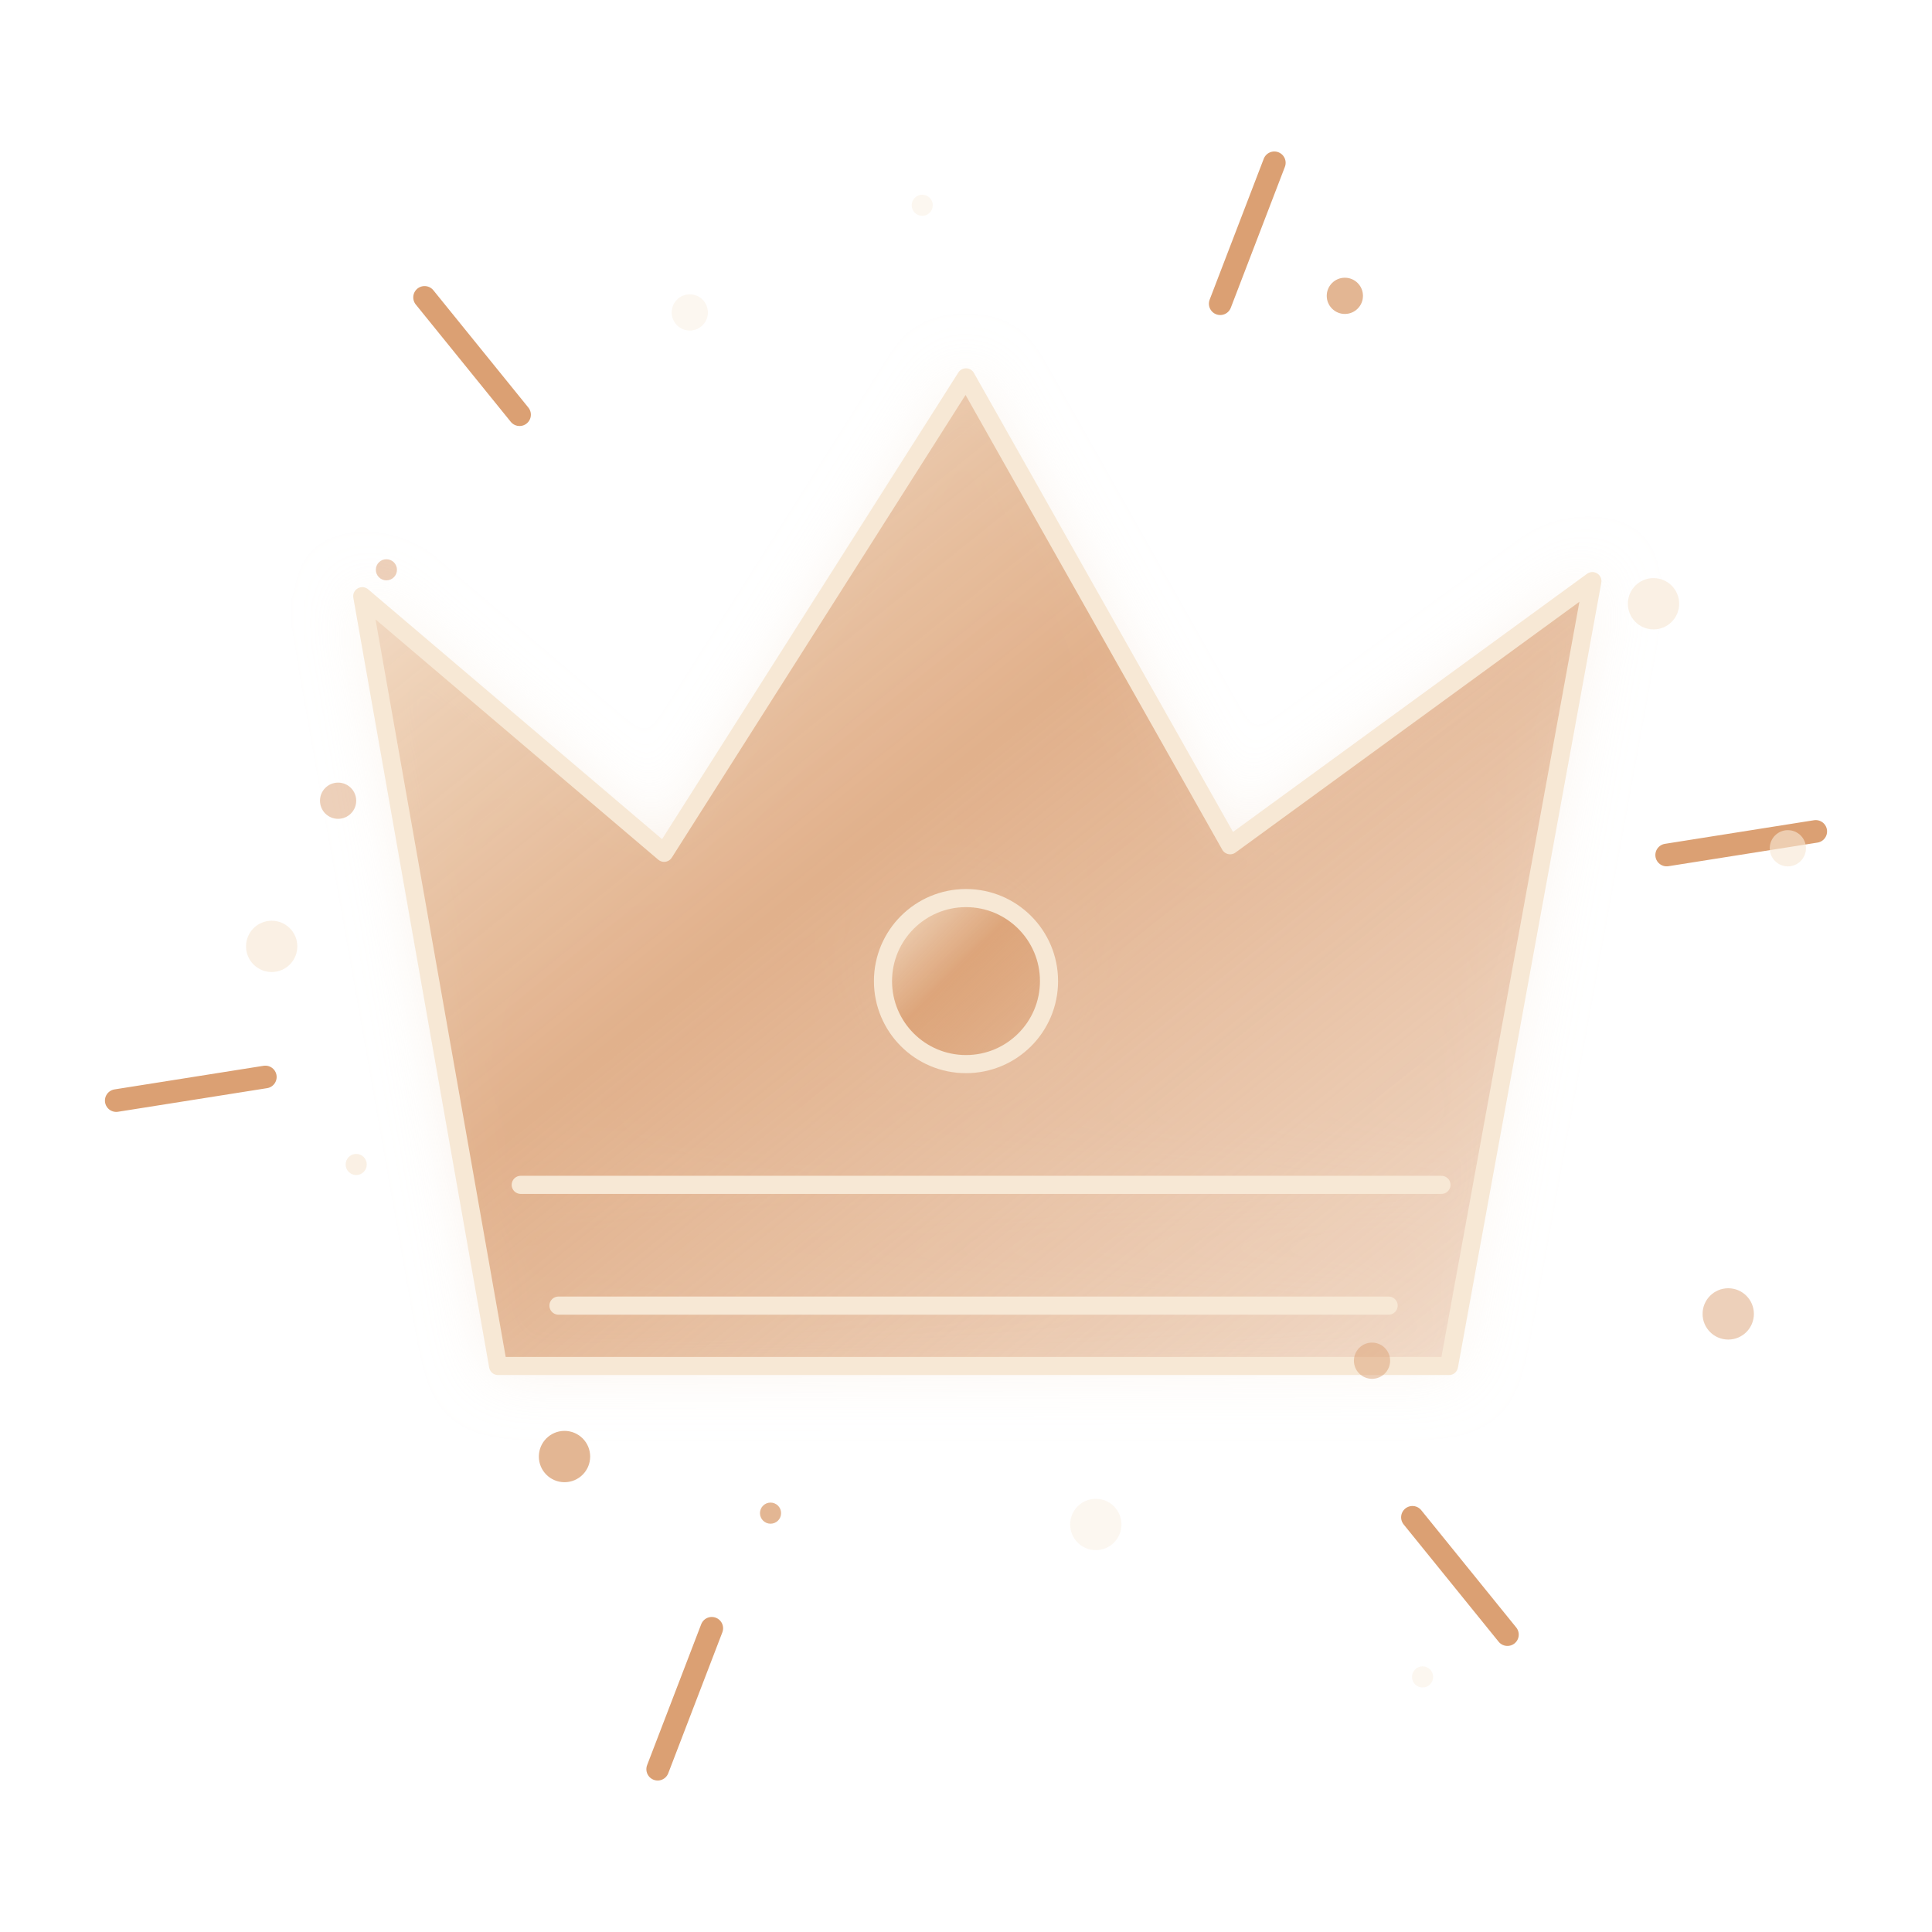
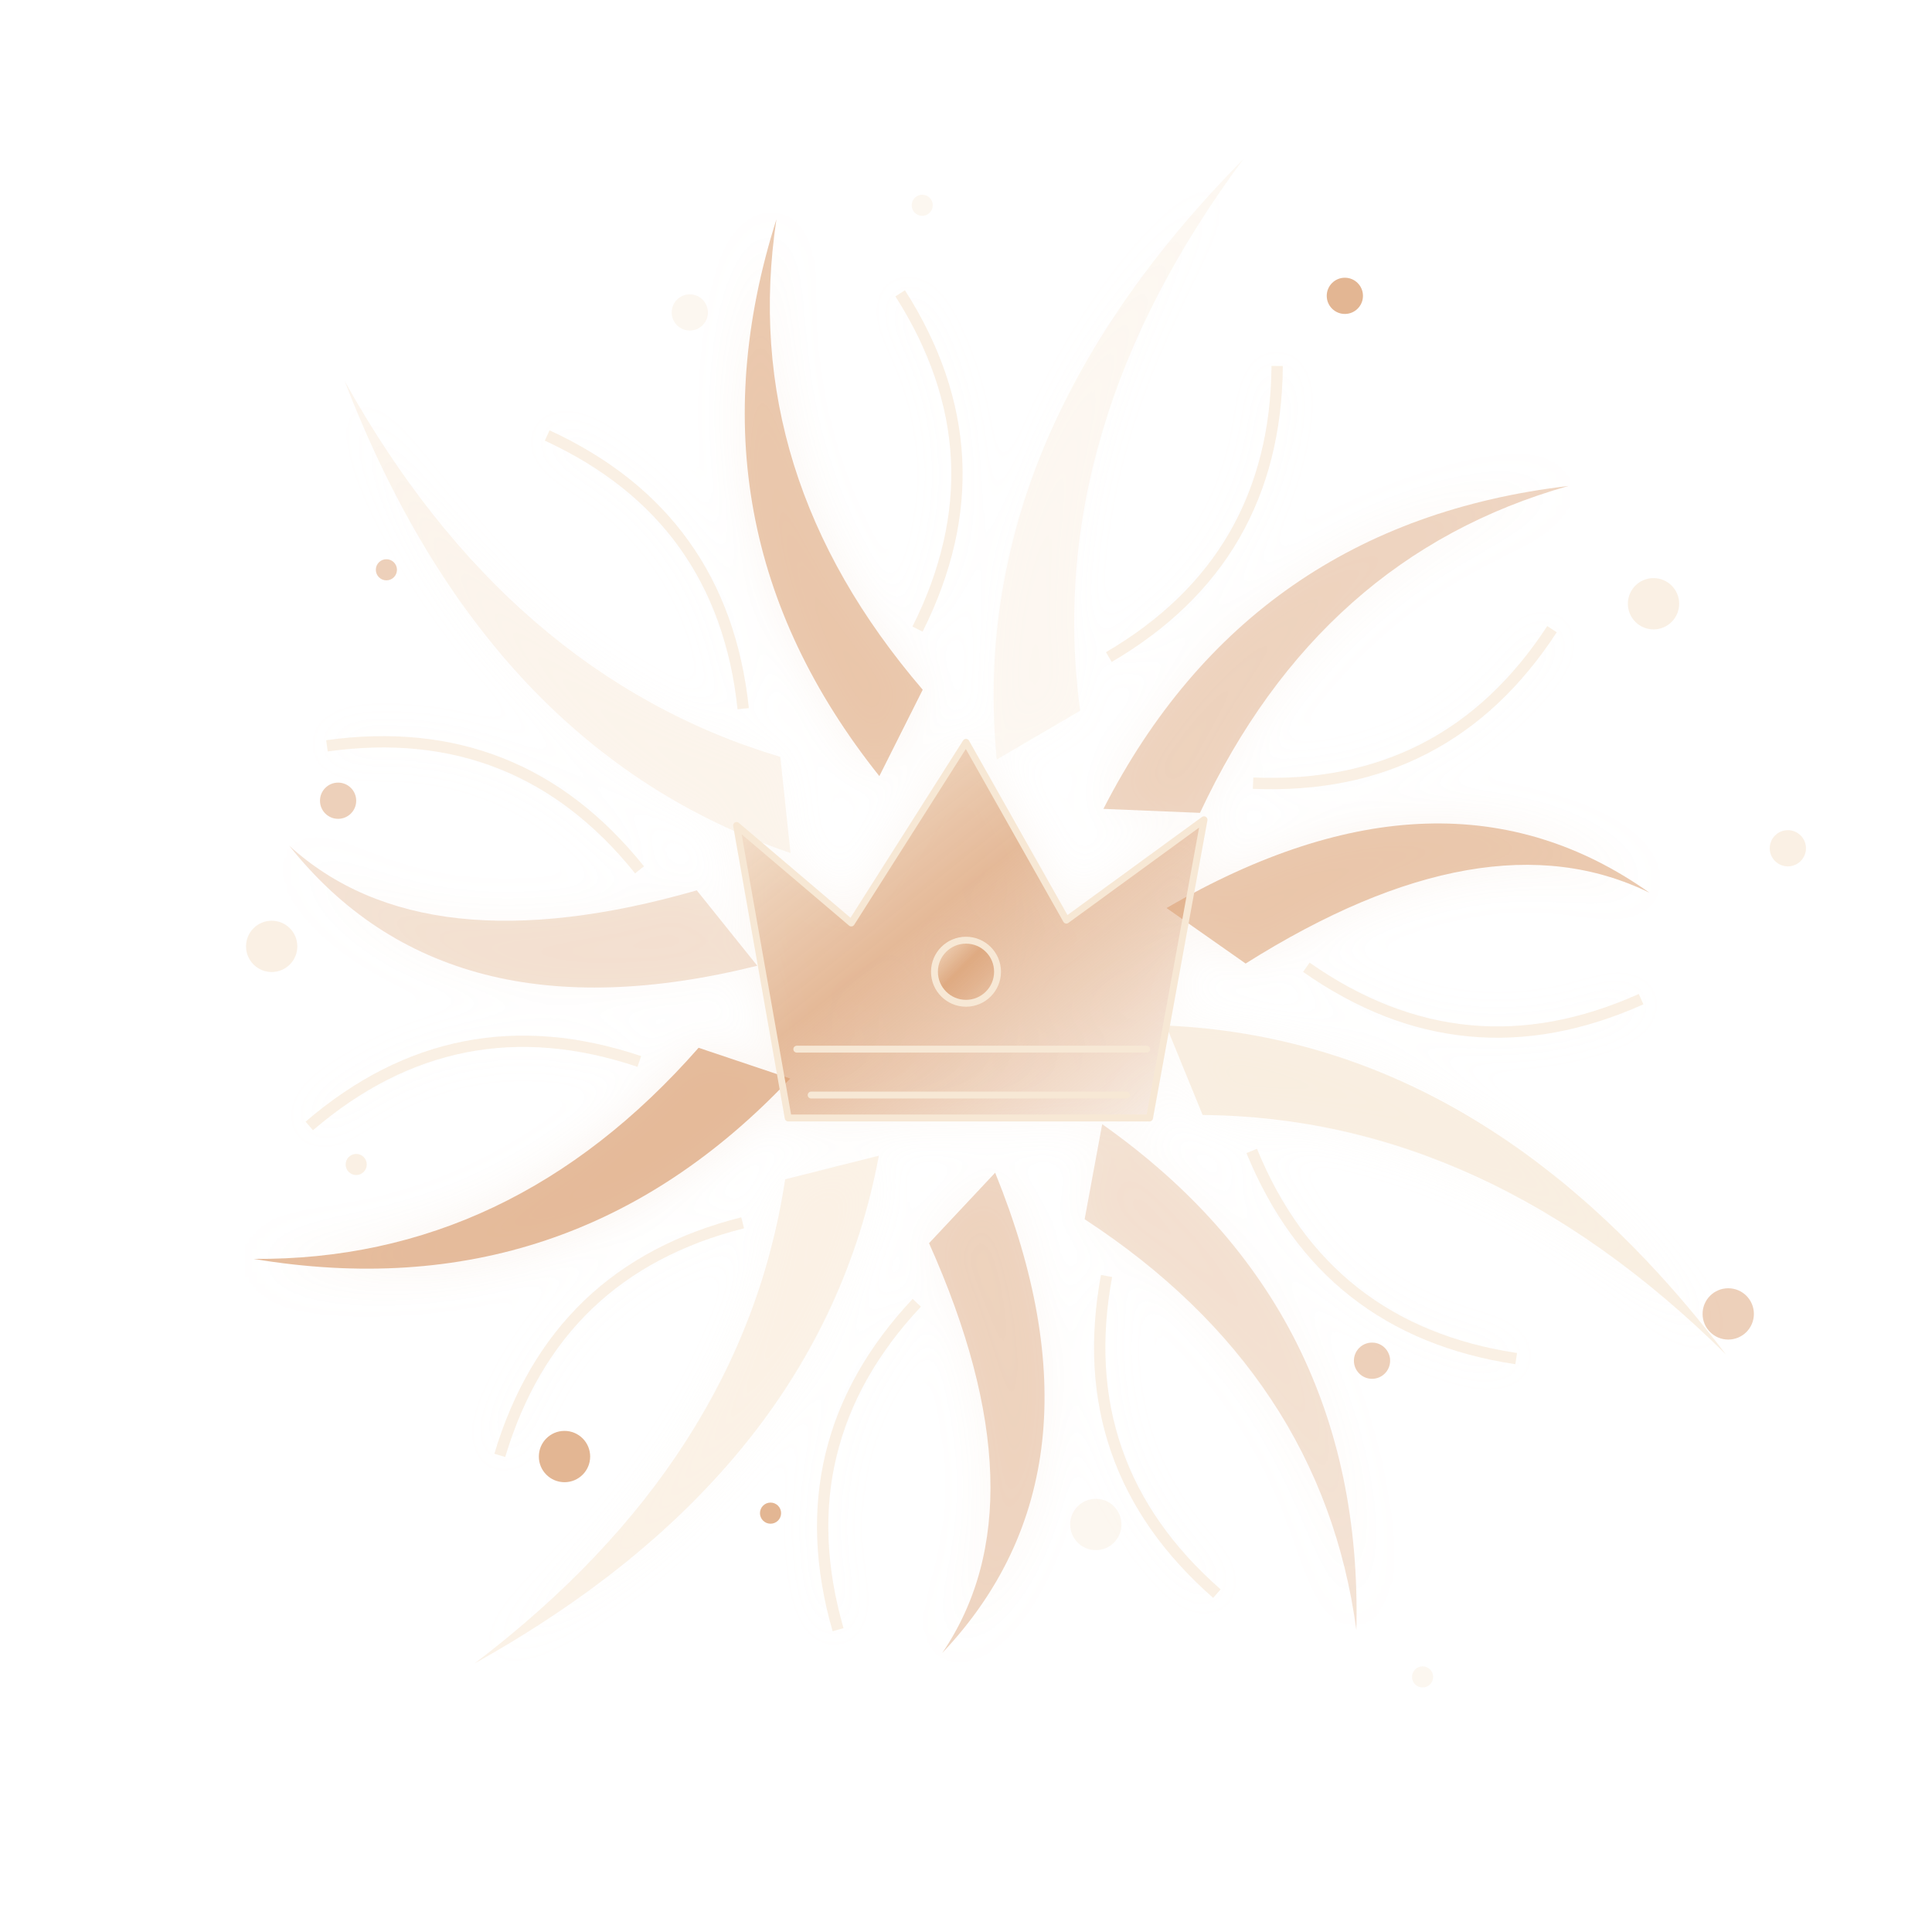
<svg xmlns="http://www.w3.org/2000/svg" width="512" height="512" viewBox="0 0 256 256">
  <defs>
    <linearGradient id="corpo" x1="0" y1="0" x2="1" y2="1">
-       <stop stop-color="#f7e8d5" stop-opacity=".9" />
-       <stop offset=".44" stop-color="#dba073" stop-opacity=".78" />
-       <stop offset="1" stop-color="#dba073" stop-opacity=".3" />
+       <stop stop-color="#f7e8d5" stop-opacity=".78" />
+       <stop offset=".44" stop-color="#dba073" stop-opacity=".7" />
+       <stop offset="1" stop-color="#dba073" stop-opacity=".14" />
    </linearGradient>
    <filter id="brilho" x="-30%" y="-30%" width="160%" height="160%">
-       <feGaussianBlur stdDeviation="4" />
+       <feGaussianBlur stdDeviation="3.2" />
    </filter>
  </defs>
-   <g opacity=".26" filter="url(#brilho)">
-     <g fill="url(#corpo)" stroke="#f7e8d5" stroke-width="2.4" stroke-linejoin="round" stroke-linecap="round">
-       <path d="M48 79 88 113 128 50 163 112 211 77 192 181H66Z" />
-       <path d="M69 157H191M74 173H184" />
-       <circle cx="128" cy="130" r="11" />
+   <g opacity=".18" filter="url(#brilho)">
+     <g transform="rotate(21 128 128)">
+       <path d="M122 101Q103 63 124 15Q112 58 130 91Z" fill="#f7e8d5" opacity="0.3" />
+       <path d="M131 83Q147 63 138 39" stroke="#f7e8d5" stroke-width="1.5" fill="none" opacity=".65" />
+     </g>
+     <g transform="rotate(53.7 128 128)">
+       <path d="M122 101Q103 63 124 26Q112 58 130 91Z" fill="#dba073" opacity="0.43" />
+       <path d="M131 83Q147 63 138 39" stroke="#f7e8d5" stroke-width="1.5" fill="none" opacity=".65" />
+     </g>
+     <g transform="rotate(86.4 128 128)">
+       <path d="M122 101Q103 63 124 37Q112 58 130 91Z" fill="#dba073" opacity="0.56" />
+       <path d="M131 83Q147 63 138 39" stroke="#f7e8d5" stroke-width="1.5" fill="none" opacity=".65" />
+     </g>
+     <g transform="rotate(119.1 128 128)">
+       <path d="M122 101Q103 63 124 15Q112 58 130 91Z" fill="#f7e8d5" opacity="0.69" />
+       <path d="M131 83Q147 63 138 39" stroke="#f7e8d5" stroke-width="1.5" fill="none" opacity=".65" />
+     </g>
+     <g transform="rotate(151.8 128 128)">
+       <path d="M122 101Q103 63 124 26Q112 58 130 91Z" fill="#dba073" opacity="0.3" />
+       <path d="M131 83Q147 63 138 39" stroke="#f7e8d5" stroke-width="1.5" fill="none" opacity=".65" />
+     </g>
+     <g transform="rotate(184.5 128 128)">
+       <path d="M122 101Q103 63 124 37Q112 58 130 91Z" fill="#dba073" opacity="0.43" />
+       <path d="M131 83Q147 63 138 39" stroke="#f7e8d5" stroke-width="1.5" fill="none" opacity=".65" />
+     </g>
+     <g transform="rotate(217.2 128 128)">
+       <path d="M122 101Q103 63 124 15Q112 58 130 91Z" fill="#f7e8d5" opacity="0.56" />
+       <path d="M131 83Q147 63 138 39" stroke="#f7e8d5" stroke-width="1.5" fill="none" opacity=".65" />
+     </g>
+     <g transform="rotate(249.9 128 128)">
+       <path d="M122 101Q103 63 124 26Q112 58 130 91Z" fill="#dba073" opacity="0.69" />
+       <path d="M131 83Q147 63 138 39" stroke="#f7e8d5" stroke-width="1.5" fill="none" opacity=".65" />
+     </g>
+     <g transform="rotate(282.6 128 128)">
+       <path d="M122 101Q103 63 124 37Q112 58 130 91Z" fill="#dba073" opacity="0.3" />
+       <path d="M131 83Q147 63 138 39" stroke="#f7e8d5" stroke-width="1.5" fill="none" opacity=".65" />
+     </g>
+     <g transform="rotate(315.3 128 128)">
+       <path d="M122 101Q103 63 124 15Q112 58 130 91Z" fill="#f7e8d5" opacity="0.43" />
+       <path d="M131 83Q147 63 138 39" stroke="#f7e8d5" stroke-width="1.5" fill="none" opacity=".65" />
+     </g>
+     <g transform="rotate(348 128 128)">
+       <path d="M122 101Q103 63 124 26Q112 58 130 91Z" fill="#dba073" opacity="0.56" />
+       <path d="M131 83Q147 63 138 39" stroke="#f7e8d5" stroke-width="1.5" fill="none" opacity=".65" />
+     </g>
+     <g transform="translate(128 128) scale(0.38) translate(-128 -128)">
+       <g fill="url(#corpo)" stroke="#f7e8d5" stroke-width="2.4" stroke-linejoin="round" stroke-linecap="round">
+         <path d="M48 79 88 113 128 50 163 112 211 77 192 181H66Z" />
+         <path d="M69 157H191M74 173H184" />
+         <circle cx="128" cy="130" r="11" />
+       </g>
    </g>
  </g>
-   <path d="M128 34V14" transform="rotate(21 128 128)" stroke="#dba073" stroke-width="3" stroke-linecap="round" />
-   <path d="M128 34V14" transform="rotate(81 128 128)" stroke="#dba073" stroke-width="3" stroke-linecap="round" />
-   <path d="M128 34V14" transform="rotate(141 128 128)" stroke="#dba073" stroke-width="3" stroke-linecap="round" />
-   <path d="M128 34V14" transform="rotate(201 128 128)" stroke="#dba073" stroke-width="3" stroke-linecap="round" />
-   <path d="M128 34V14" transform="rotate(261 128 128)" stroke="#dba073" stroke-width="3" stroke-linecap="round" />
-   <path d="M128 34V14" transform="rotate(321 128 128)" stroke="#dba073" stroke-width="3" stroke-linecap="round" />
-   <g transform="translate(128 128) scale(1) translate(-128 -128)">
+   <g transform="rotate(21 128 128)">
+     <path d="M122 101Q103 63 124 15Q112 58 130 91Z" fill="#f7e8d5" opacity="0.3" />
+     <path d="M131 83Q147 63 138 39" stroke="#f7e8d5" stroke-width="1.5" fill="none" opacity=".65" />
+   </g>
+   <g transform="rotate(53.7 128 128)">
+     <path d="M122 101Q103 63 124 26Q112 58 130 91Z" fill="#dba073" opacity="0.43" />
+     <path d="M131 83Q147 63 138 39" stroke="#f7e8d5" stroke-width="1.5" fill="none" opacity=".65" />
+   </g>
+   <g transform="rotate(86.4 128 128)">
+     <path d="M122 101Q103 63 124 37Q112 58 130 91Z" fill="#dba073" opacity="0.56" />
+     <path d="M131 83Q147 63 138 39" stroke="#f7e8d5" stroke-width="1.5" fill="none" opacity=".65" />
+   </g>
+   <g transform="rotate(119.1 128 128)">
+     <path d="M122 101Q103 63 124 15Q112 58 130 91Z" fill="#f7e8d5" opacity="0.69" />
+     <path d="M131 83Q147 63 138 39" stroke="#f7e8d5" stroke-width="1.5" fill="none" opacity=".65" />
+   </g>
+   <g transform="rotate(151.8 128 128)">
+     <path d="M122 101Q103 63 124 26Q112 58 130 91Z" fill="#dba073" opacity="0.3" />
+     <path d="M131 83Q147 63 138 39" stroke="#f7e8d5" stroke-width="1.5" fill="none" opacity=".65" />
+   </g>
+   <g transform="rotate(184.5 128 128)">
+     <path d="M122 101Q103 63 124 37Q112 58 130 91Z" fill="#dba073" opacity="0.43" />
+     <path d="M131 83Q147 63 138 39" stroke="#f7e8d5" stroke-width="1.5" fill="none" opacity=".65" />
+   </g>
+   <g transform="rotate(217.2 128 128)">
+     <path d="M122 101Q103 63 124 15Q112 58 130 91Z" fill="#f7e8d5" opacity="0.56" />
+     <path d="M131 83Q147 63 138 39" stroke="#f7e8d5" stroke-width="1.5" fill="none" opacity=".65" />
+   </g>
+   <g transform="rotate(249.9 128 128)">
+     <path d="M122 101Q103 63 124 26Q112 58 130 91Z" fill="#dba073" opacity="0.69" />
+     <path d="M131 83Q147 63 138 39" stroke="#f7e8d5" stroke-width="1.5" fill="none" opacity=".65" />
+   </g>
+   <g transform="rotate(282.6 128 128)">
+     <path d="M122 101Q103 63 124 37Q112 58 130 91Z" fill="#dba073" opacity="0.3" />
+     <path d="M131 83Q147 63 138 39" stroke="#f7e8d5" stroke-width="1.5" fill="none" opacity=".65" />
+   </g>
+   <g transform="rotate(315.3 128 128)">
+     <path d="M122 101Q103 63 124 15Q112 58 130 91Z" fill="#f7e8d5" opacity="0.43" />
+     <path d="M131 83Q147 63 138 39" stroke="#f7e8d5" stroke-width="1.5" fill="none" opacity=".65" />
+   </g>
+   <g transform="rotate(348 128 128)">
+     <path d="M122 101Q103 63 124 26Q112 58 130 91Z" fill="#dba073" opacity="0.56" />
+     <path d="M131 83Q147 63 138 39" stroke="#f7e8d5" stroke-width="1.5" fill="none" opacity=".65" />
+   </g>
+   <g transform="translate(128 128) scale(0.38) translate(-128 -128)">
    <g fill="url(#corpo)" stroke="#f7e8d5" stroke-width="2.4" stroke-linejoin="round" stroke-linecap="round">
      <path d="M48 79 88 113 128 50 163 112 211 77 192 181H66Z" />
      <path d="M69 157H191M74 173H184" />
      <circle cx="128" cy="130" r="11" />
    </g>
  </g>
  <circle cx="188.5" cy="222.2" r="1.4" fill="#f7e8d5" opacity="0.35" />
  <circle cx="44.8" cy="106.1" r="2.4" fill="#dba073" opacity="0.49" />
  <circle cx="219.1" cy="80.0" r="3.4" fill="#f7e8d5" opacity="0.63" />
  <circle cx="102.1" cy="200.5" r="1.4" fill="#dba073" opacity="0.77" />
  <circle cx="91.4" cy="41.4" r="2.4" fill="#f7e8d5" opacity="0.35" />
  <circle cx="229.0" cy="174.1" r="3.4" fill="#dba073" opacity="0.49" />
  <circle cx="47.2" cy="154.3" r="1.4" fill="#f7e8d5" opacity="0.63" />
  <circle cx="178.2" cy="39.2" r="2.4" fill="#dba073" opacity="0.77" />
  <circle cx="145.2" cy="202.0" r="3.4" fill="#f7e8d5" opacity="0.35" />
  <circle cx="51.2" cy="75.5" r="1.4" fill="#dba073" opacity="0.49" />
  <circle cx="236.9" cy="112.4" r="2.4" fill="#f7e8d5" opacity="0.63" />
  <circle cx="74.8" cy="193.0" r="3.4" fill="#dba073" opacity="0.77" />
  <circle cx="122.2" cy="27.2" r="1.4" fill="#f7e8d5" opacity="0.35" />
  <circle cx="181.8" cy="180.3" r="2.4" fill="#dba073" opacity="0.49" />
  <circle cx="36.0" cy="125.4" r="3.4" fill="#f7e8d5" opacity="0.63" />
</svg>
